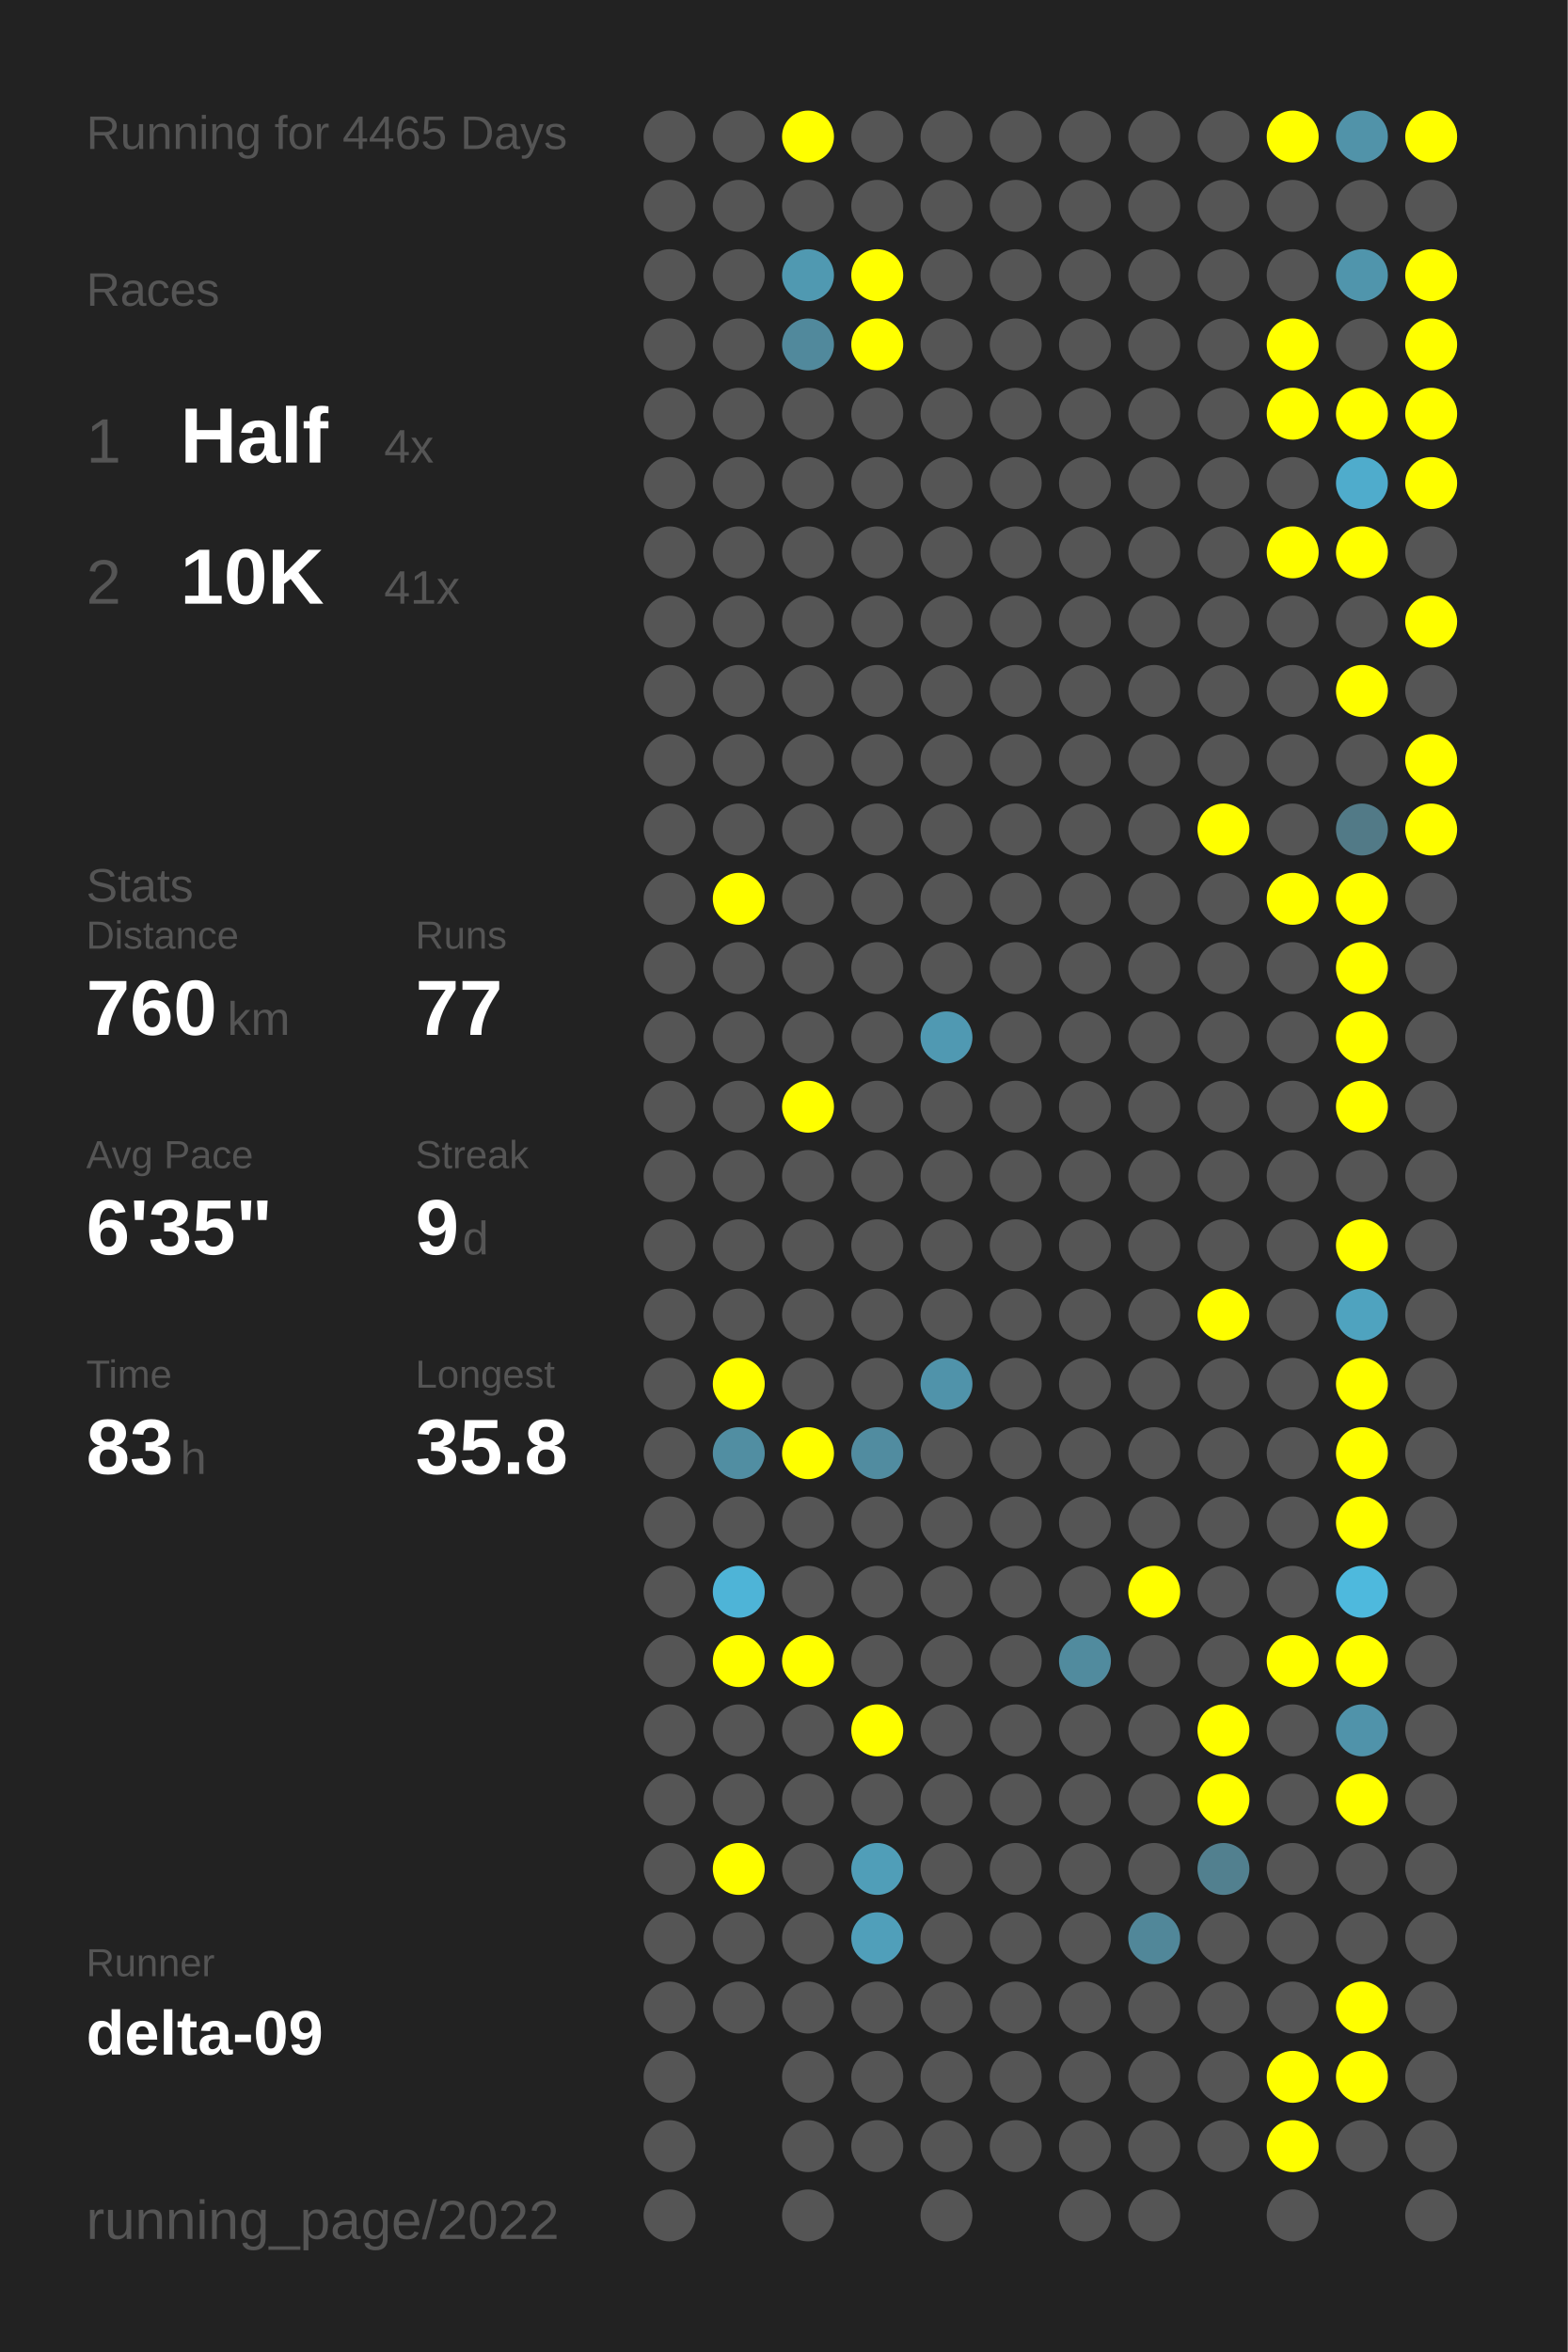
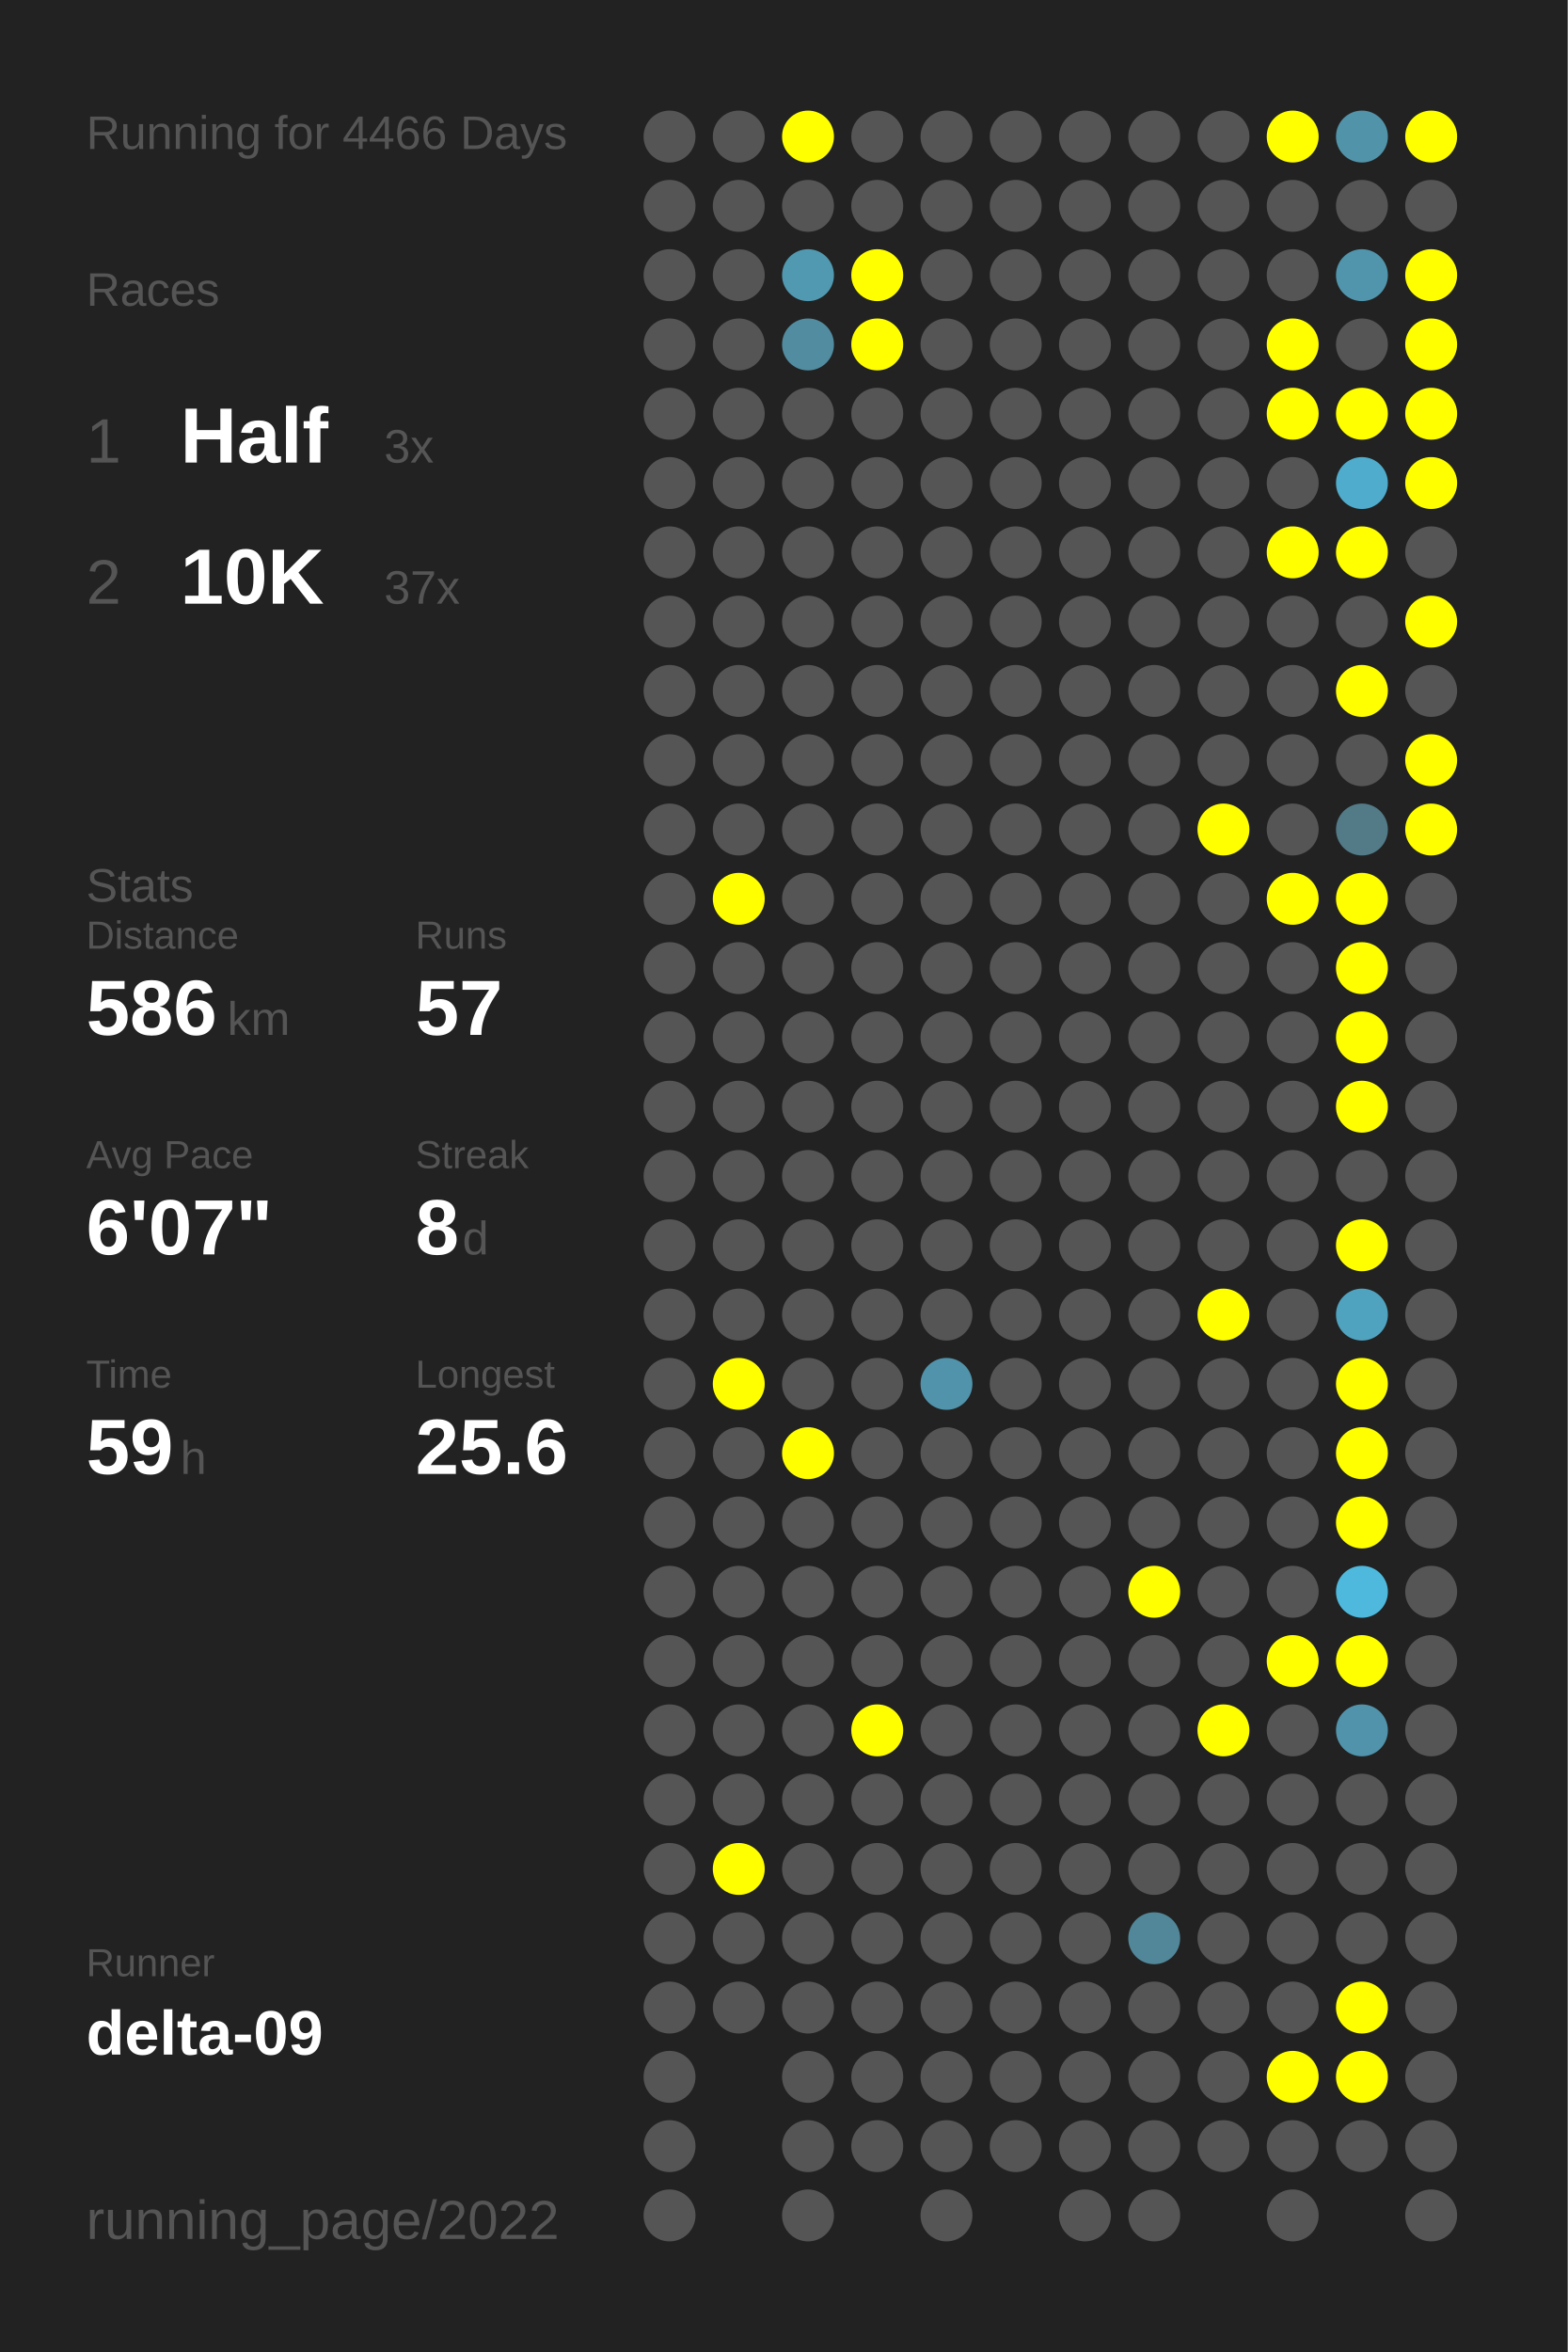
<svg xmlns="http://www.w3.org/2000/svg" baseProfile="full" height="300mm" version="1.1" viewBox="0,0,200,300" width="200mm">
  <defs />
  <rect fill="#222222" height="300" width="200" x="0" y="0" />
-   <text fill="#555555" style="font-size:6px; font-family:Arial;" x="11" y="19">Running for 4465 Days</text>
+   <text fill="#555555" style="font-size:6px; font-family:Arial;" x="11" y="19">Running for 4466 Days</text>
  <text fill="#555555" style="font-size:6px; font-family:Arial;" x="11" y="39">Races</text>
  <text fill="#555555" style="font-size:8px; font-family:Arial;" x="11" y="59">1</text>
  <text fill="#FFFFFF" style="font-size:10px; font-family:Arial; font-weight:bold;" x="23" y="59">Half</text>
-   <text fill="#555555" style="font-size:6px; font-family:Arial;" x="49" y="59">4x</text>
+   <text fill="#555555" style="font-size:6px; font-family:Arial;" x="49" y="59">3x</text>
  <text fill="#555555" style="font-size:8px; font-family:Arial;" x="11" y="77">2</text>
  <text fill="#FFFFFF" style="font-size:10px; font-family:Arial; font-weight:bold;" x="23" y="77">10K</text>
-   <text fill="#555555" style="font-size:6px; font-family:Arial;" x="49" y="77">41x</text>
+   <text fill="#555555" style="font-size:6px; font-family:Arial;" x="49" y="77">37x</text>
  <text fill="#555555" style="font-size:6px; font-family:Arial;" x="11" y="115">Stats</text>
  <text fill="#555555" style="font-size:5px; font-family:Arial;" x="11" y="121">Distance</text>
-   <text fill="#FFFFFF" style="font-size:10px; font-family:Arial; font-weight:bold;" x="11" y="132">760</text>
+   <text fill="#FFFFFF" style="font-size:10px; font-family:Arial; font-weight:bold;" x="11" y="132">586</text>
  <text fill="#555555" style="font-size:6px; font-family:Arial;" x="29" y="132">km</text>
  <text fill="#555555" style="font-size:5px; font-family:Arial;" x="53" y="121">Runs</text>
-   <text fill="#FFFFFF" style="font-size:10px; font-family:Arial; font-weight:bold;" x="53" y="132">77</text>
+   <text fill="#FFFFFF" style="font-size:10px; font-family:Arial; font-weight:bold;" x="53" y="132">57</text>
  <text fill="#555555" style="font-size:5px; font-family:Arial;" x="11" y="149">Avg Pace</text>
-   <text fill="#FFFFFF" style="font-size:10px; font-family:Arial; font-weight:bold;" x="11" y="160">6'35"</text>
+   <text fill="#FFFFFF" style="font-size:10px; font-family:Arial; font-weight:bold;" x="11" y="160">6'07"</text>
  <text fill="#555555" style="font-size:5px; font-family:Arial;" x="53" y="149">Streak</text>
-   <text fill="#FFFFFF" style="font-size:10px; font-family:Arial; font-weight:bold;" x="53" y="160">9</text>
+   <text fill="#FFFFFF" style="font-size:10px; font-family:Arial; font-weight:bold;" x="53" y="160">8</text>
  <text fill="#555555" style="font-size:6px; font-family:Arial;" x="59" y="160">d</text>
  <text fill="#555555" style="font-size:5px; font-family:Arial;" x="11" y="177">Time</text>
-   <text fill="#FFFFFF" style="font-size:10px; font-family:Arial; font-weight:bold;" x="11" y="188">83</text>
+   <text fill="#FFFFFF" style="font-size:10px; font-family:Arial; font-weight:bold;" x="11" y="188">59</text>
  <text fill="#555555" style="font-size:6px; font-family:Arial;" x="23" y="188">h</text>
  <text fill="#555555" style="font-size:5px; font-family:Arial;" x="53" y="177">Longest</text>
-   <text fill="#FFFFFF" style="font-size:10px; font-family:Arial; font-weight:bold;" x="53" y="188">35.8</text>
+   <text fill="#FFFFFF" style="font-size:10px; font-family:Arial; font-weight:bold;" x="53" y="188">25.6</text>
  <text fill="#555555" style="font-size:5px; font-family:Arial;" x="11" y="252.065">Runner</text>
  <text fill="#FFFFFF" style="font-size:8px; font-family:Arial; font-weight:bold;" x="11" y="262.065">delta-09</text>
  <text fill="#555555" style="font-size:7px; font-family:Arial;" x="11" y="285.581">running_page/2022</text>
  <circle cx="85.417" cy="17.419" fill="#555555" r="3.312" />
  <circle cx="85.417" cy="26.258" fill="#555555" r="3.312" />
  <circle cx="85.417" cy="35.097" fill="#555555" r="3.312" />
  <circle cx="85.417" cy="43.935" fill="#555555" r="3.312" />
  <circle cx="85.417" cy="52.774" fill="#555555" r="3.312" />
  <circle cx="85.417" cy="61.613" fill="#555555" r="3.312" />
  <circle cx="85.417" cy="70.452" fill="#555555" r="3.312" />
  <circle cx="85.417" cy="79.29" fill="#555555" r="3.312" />
  <circle cx="85.417" cy="88.129" fill="#555555" r="3.312" />
  <circle cx="85.417" cy="96.968" fill="#555555" r="3.312" />
  <circle cx="85.417" cy="105.806" fill="#555555" r="3.312" />
  <circle cx="85.417" cy="114.645" fill="#555555" r="3.312" />
  <circle cx="85.417" cy="123.484" fill="#555555" r="3.312" />
  <circle cx="85.417" cy="132.323" fill="#555555" r="3.312" />
  <circle cx="85.417" cy="141.161" fill="#555555" r="3.312" />
  <circle cx="85.417" cy="150" fill="#555555" r="3.312" />
  <circle cx="85.417" cy="158.839" fill="#555555" r="3.312" />
  <circle cx="85.417" cy="167.677" fill="#555555" r="3.312" />
  <circle cx="85.417" cy="176.516" fill="#555555" r="3.312" />
  <circle cx="85.417" cy="185.355" fill="#555555" r="3.312" />
  <circle cx="85.417" cy="194.194" fill="#555555" r="3.312" />
  <circle cx="85.417" cy="203.032" fill="#555555" r="3.312" />
  <circle cx="85.417" cy="211.871" fill="#555555" r="3.312" />
  <circle cx="85.417" cy="220.71" fill="#555555" r="3.312" />
  <circle cx="85.417" cy="229.548" fill="#555555" r="3.312" />
  <circle cx="85.417" cy="238.387" fill="#555555" r="3.312" />
  <circle cx="85.417" cy="247.226" fill="#555555" r="3.312" />
  <circle cx="85.417" cy="256.065" fill="#555555" r="3.312" />
  <circle cx="85.417" cy="264.903" fill="#555555" r="3.312" />
  <circle cx="85.417" cy="273.742" fill="#555555" r="3.312" />
  <circle cx="85.417" cy="282.581" fill="#555555" r="3.312" />
  <circle cx="94.25" cy="17.419" fill="#555555" r="3.312" />
  <circle cx="94.25" cy="26.258" fill="#555555" r="3.312" />
  <circle cx="94.25" cy="35.097" fill="#555555" r="3.312" />
  <circle cx="94.25" cy="43.935" fill="#555555" r="3.312" />
  <circle cx="94.25" cy="52.774" fill="#555555" r="3.312" />
  <circle cx="94.25" cy="61.613" fill="#555555" r="3.312" />
  <circle cx="94.25" cy="70.452" fill="#555555" r="3.312" />
  <circle cx="94.25" cy="79.29" fill="#555555" r="3.312" />
  <circle cx="94.25" cy="88.129" fill="#555555" r="3.312" />
  <circle cx="94.25" cy="96.968" fill="#555555" r="3.312" />
  <circle cx="94.25" cy="105.806" fill="#555555" r="3.312" />
  <circle cx="94.25" cy="114.645" fill="#FFFF00" r="3.312" />
  <circle cx="94.25" cy="123.484" fill="#555555" r="3.312" />
  <circle cx="94.25" cy="132.323" fill="#555555" r="3.312" />
  <circle cx="94.25" cy="141.161" fill="#555555" r="3.312" />
  <circle cx="94.25" cy="150" fill="#555555" r="3.312" />
  <circle cx="94.25" cy="158.839" fill="#555555" r="3.312" />
  <circle cx="94.25" cy="167.677" fill="#555555" r="3.312" />
  <circle cx="94.25" cy="176.516" fill="#FFFF00" r="3.312" />
-   <circle cx="94.25" cy="185.355" fill="#518ea2" r="3.312" />
+   <circle cx="94.25" cy="185.355" fill="#555555" r="3.312" />
  <circle cx="94.25" cy="194.194" fill="#555555" r="3.312" />
-   <circle cx="94.25" cy="203.032" fill="#4eb4d7" r="3.312" />
-   <circle cx="94.25" cy="211.871" fill="#FFFF00" r="3.312" />
+   <circle cx="94.25" cy="203.032" fill="#555555" r="3.312" />
+   <circle cx="94.25" cy="211.871" fill="#555555" r="3.312" />
  <circle cx="94.25" cy="220.71" fill="#555555" r="3.312" />
  <circle cx="94.25" cy="229.548" fill="#555555" r="3.312" />
  <circle cx="94.25" cy="238.387" fill="#FFFF00" r="3.312" />
  <circle cx="94.25" cy="247.226" fill="#555555" r="3.312" />
  <circle cx="94.25" cy="256.065" fill="#555555" r="3.312" />
  <circle cx="103.083" cy="17.419" fill="#FFFF00" r="3.312" />
  <circle cx="103.083" cy="26.258" fill="#555555" r="3.312" />
  <circle cx="103.083" cy="35.097" fill="#5099b1" r="3.312" />
-   <circle cx="103.083" cy="43.935" fill="#51899c" r="3.312" />
+   <circle cx="103.083" cy="43.935" fill="#518ca0" r="3.312" />
  <circle cx="103.083" cy="52.774" fill="#555555" r="3.312" />
  <circle cx="103.083" cy="61.613" fill="#555555" r="3.312" />
  <circle cx="103.083" cy="70.452" fill="#555555" r="3.312" />
  <circle cx="103.083" cy="79.29" fill="#555555" r="3.312" />
  <circle cx="103.083" cy="88.129" fill="#555555" r="3.312" />
  <circle cx="103.083" cy="96.968" fill="#555555" r="3.312" />
  <circle cx="103.083" cy="105.806" fill="#555555" r="3.312" />
  <circle cx="103.083" cy="114.645" fill="#555555" r="3.312" />
  <circle cx="103.083" cy="123.484" fill="#555555" r="3.312" />
  <circle cx="103.083" cy="132.323" fill="#555555" r="3.312" />
-   <circle cx="103.083" cy="141.161" fill="#FFFF00" r="3.312" />
+   <circle cx="103.083" cy="141.161" fill="#555555" r="3.312" />
  <circle cx="103.083" cy="150" fill="#555555" r="3.312" />
  <circle cx="103.083" cy="158.839" fill="#555555" r="3.312" />
  <circle cx="103.083" cy="167.677" fill="#555555" r="3.312" />
  <circle cx="103.083" cy="176.516" fill="#555555" r="3.312" />
  <circle cx="103.083" cy="185.355" fill="#FFFF00" r="3.312" />
  <circle cx="103.083" cy="194.194" fill="#555555" r="3.312" />
  <circle cx="103.083" cy="203.032" fill="#555555" r="3.312" />
-   <circle cx="103.083" cy="211.871" fill="#FFFF00" r="3.312" />
+   <circle cx="103.083" cy="211.871" fill="#555555" r="3.312" />
  <circle cx="103.083" cy="220.71" fill="#555555" r="3.312" />
  <circle cx="103.083" cy="229.548" fill="#555555" r="3.312" />
  <circle cx="103.083" cy="238.387" fill="#555555" r="3.312" />
  <circle cx="103.083" cy="247.226" fill="#555555" r="3.312" />
  <circle cx="103.083" cy="256.065" fill="#555555" r="3.312" />
  <circle cx="103.083" cy="264.903" fill="#555555" r="3.312" />
  <circle cx="103.083" cy="273.742" fill="#555555" r="3.312" />
  <circle cx="103.083" cy="282.581" fill="#555555" r="3.312" />
  <circle cx="111.917" cy="17.419" fill="#555555" r="3.312" />
  <circle cx="111.917" cy="26.258" fill="#555555" r="3.312" />
  <circle cx="111.917" cy="35.097" fill="#FFFF00" r="3.312" />
  <circle cx="111.917" cy="43.935" fill="#FFFF00" r="3.312" />
  <circle cx="111.917" cy="52.774" fill="#555555" r="3.312" />
  <circle cx="111.917" cy="61.613" fill="#555555" r="3.312" />
  <circle cx="111.917" cy="70.452" fill="#555555" r="3.312" />
  <circle cx="111.917" cy="79.29" fill="#555555" r="3.312" />
  <circle cx="111.917" cy="88.129" fill="#555555" r="3.312" />
  <circle cx="111.917" cy="96.968" fill="#555555" r="3.312" />
  <circle cx="111.917" cy="105.806" fill="#555555" r="3.312" />
  <circle cx="111.917" cy="114.645" fill="#555555" r="3.312" />
  <circle cx="111.917" cy="123.484" fill="#555555" r="3.312" />
  <circle cx="111.917" cy="132.323" fill="#555555" r="3.312" />
  <circle cx="111.917" cy="141.161" fill="#555555" r="3.312" />
  <circle cx="111.917" cy="150" fill="#555555" r="3.312" />
  <circle cx="111.917" cy="158.839" fill="#555555" r="3.312" />
  <circle cx="111.917" cy="167.677" fill="#555555" r="3.312" />
  <circle cx="111.917" cy="176.516" fill="#555555" r="3.312" />
-   <circle cx="111.917" cy="185.355" fill="#518ca0" r="3.312" />
+   <circle cx="111.917" cy="185.355" fill="#555555" r="3.312" />
  <circle cx="111.917" cy="194.194" fill="#555555" r="3.312" />
  <circle cx="111.917" cy="203.032" fill="#555555" r="3.312" />
  <circle cx="111.917" cy="211.871" fill="#555555" r="3.312" />
  <circle cx="111.917" cy="220.71" fill="#FFFF00" r="3.312" />
  <circle cx="111.917" cy="229.548" fill="#555555" r="3.312" />
-   <circle cx="111.917" cy="238.387" fill="#509eb8" r="3.312" />
-   <circle cx="111.917" cy="247.226" fill="#509fba" r="3.312" />
+   <circle cx="111.917" cy="238.387" fill="#555555" r="3.312" />
+   <circle cx="111.917" cy="247.226" fill="#555555" r="3.312" />
  <circle cx="111.917" cy="256.065" fill="#555555" r="3.312" />
  <circle cx="111.917" cy="264.903" fill="#555555" r="3.312" />
  <circle cx="111.917" cy="273.742" fill="#555555" r="3.312" />
  <circle cx="120.75" cy="17.419" fill="#555555" r="3.312" />
  <circle cx="120.75" cy="26.258" fill="#555555" r="3.312" />
  <circle cx="120.75" cy="35.097" fill="#555555" r="3.312" />
  <circle cx="120.75" cy="43.935" fill="#555555" r="3.312" />
  <circle cx="120.75" cy="52.774" fill="#555555" r="3.312" />
  <circle cx="120.75" cy="61.613" fill="#555555" r="3.312" />
  <circle cx="120.75" cy="70.452" fill="#555555" r="3.312" />
  <circle cx="120.75" cy="79.29" fill="#555555" r="3.312" />
  <circle cx="120.75" cy="88.129" fill="#555555" r="3.312" />
  <circle cx="120.75" cy="96.968" fill="#555555" r="3.312" />
  <circle cx="120.75" cy="105.806" fill="#555555" r="3.312" />
  <circle cx="120.75" cy="114.645" fill="#555555" r="3.312" />
  <circle cx="120.75" cy="123.484" fill="#555555" r="3.312" />
-   <circle cx="120.75" cy="132.323" fill="#5099b2" r="3.312" />
+   <circle cx="120.75" cy="132.323" fill="#555555" r="3.312" />
  <circle cx="120.75" cy="141.161" fill="#555555" r="3.312" />
  <circle cx="120.75" cy="150" fill="#555555" r="3.312" />
  <circle cx="120.75" cy="158.839" fill="#555555" r="3.312" />
  <circle cx="120.75" cy="167.677" fill="#555555" r="3.312" />
  <circle cx="120.75" cy="176.516" fill="#5093aa" r="3.312" />
  <circle cx="120.75" cy="185.355" fill="#555555" r="3.312" />
  <circle cx="120.75" cy="194.194" fill="#555555" r="3.312" />
  <circle cx="120.75" cy="203.032" fill="#555555" r="3.312" />
  <circle cx="120.75" cy="211.871" fill="#555555" r="3.312" />
  <circle cx="120.75" cy="220.71" fill="#555555" r="3.312" />
  <circle cx="120.75" cy="229.548" fill="#555555" r="3.312" />
  <circle cx="120.75" cy="238.387" fill="#555555" r="3.312" />
  <circle cx="120.75" cy="247.226" fill="#555555" r="3.312" />
  <circle cx="120.75" cy="256.065" fill="#555555" r="3.312" />
  <circle cx="120.75" cy="264.903" fill="#555555" r="3.312" />
  <circle cx="120.75" cy="273.742" fill="#555555" r="3.312" />
  <circle cx="120.75" cy="282.581" fill="#555555" r="3.312" />
  <circle cx="129.583" cy="17.419" fill="#555555" r="3.312" />
  <circle cx="129.583" cy="26.258" fill="#555555" r="3.312" />
  <circle cx="129.583" cy="35.097" fill="#555555" r="3.312" />
  <circle cx="129.583" cy="43.935" fill="#555555" r="3.312" />
  <circle cx="129.583" cy="52.774" fill="#555555" r="3.312" />
  <circle cx="129.583" cy="61.613" fill="#555555" r="3.312" />
  <circle cx="129.583" cy="70.452" fill="#555555" r="3.312" />
  <circle cx="129.583" cy="79.29" fill="#555555" r="3.312" />
  <circle cx="129.583" cy="88.129" fill="#555555" r="3.312" />
  <circle cx="129.583" cy="96.968" fill="#555555" r="3.312" />
  <circle cx="129.583" cy="105.806" fill="#555555" r="3.312" />
  <circle cx="129.583" cy="114.645" fill="#555555" r="3.312" />
  <circle cx="129.583" cy="123.484" fill="#555555" r="3.312" />
  <circle cx="129.583" cy="132.323" fill="#555555" r="3.312" />
  <circle cx="129.583" cy="141.161" fill="#555555" r="3.312" />
  <circle cx="129.583" cy="150" fill="#555555" r="3.312" />
  <circle cx="129.583" cy="158.839" fill="#555555" r="3.312" />
  <circle cx="129.583" cy="167.677" fill="#555555" r="3.312" />
  <circle cx="129.583" cy="176.516" fill="#555555" r="3.312" />
  <circle cx="129.583" cy="185.355" fill="#555555" r="3.312" />
  <circle cx="129.583" cy="194.194" fill="#555555" r="3.312" />
  <circle cx="129.583" cy="203.032" fill="#555555" r="3.312" />
  <circle cx="129.583" cy="211.871" fill="#555555" r="3.312" />
  <circle cx="129.583" cy="220.71" fill="#555555" r="3.312" />
  <circle cx="129.583" cy="229.548" fill="#555555" r="3.312" />
  <circle cx="129.583" cy="238.387" fill="#555555" r="3.312" />
  <circle cx="129.583" cy="247.226" fill="#555555" r="3.312" />
  <circle cx="129.583" cy="256.065" fill="#555555" r="3.312" />
  <circle cx="129.583" cy="264.903" fill="#555555" r="3.312" />
  <circle cx="129.583" cy="273.742" fill="#555555" r="3.312" />
  <circle cx="138.417" cy="17.419" fill="#555555" r="3.312" />
  <circle cx="138.417" cy="26.258" fill="#555555" r="3.312" />
  <circle cx="138.417" cy="35.097" fill="#555555" r="3.312" />
  <circle cx="138.417" cy="43.935" fill="#555555" r="3.312" />
  <circle cx="138.417" cy="52.774" fill="#555555" r="3.312" />
  <circle cx="138.417" cy="61.613" fill="#555555" r="3.312" />
  <circle cx="138.417" cy="70.452" fill="#555555" r="3.312" />
  <circle cx="138.417" cy="79.29" fill="#555555" r="3.312" />
  <circle cx="138.417" cy="88.129" fill="#555555" r="3.312" />
  <circle cx="138.417" cy="96.968" fill="#555555" r="3.312" />
  <circle cx="138.417" cy="105.806" fill="#555555" r="3.312" />
  <circle cx="138.417" cy="114.645" fill="#555555" r="3.312" />
  <circle cx="138.417" cy="123.484" fill="#555555" r="3.312" />
  <circle cx="138.417" cy="132.323" fill="#555555" r="3.312" />
  <circle cx="138.417" cy="141.161" fill="#555555" r="3.312" />
  <circle cx="138.417" cy="150" fill="#555555" r="3.312" />
  <circle cx="138.417" cy="158.839" fill="#555555" r="3.312" />
  <circle cx="138.417" cy="167.677" fill="#555555" r="3.312" />
  <circle cx="138.417" cy="176.516" fill="#555555" r="3.312" />
  <circle cx="138.417" cy="185.355" fill="#555555" r="3.312" />
  <circle cx="138.417" cy="194.194" fill="#555555" r="3.312" />
  <circle cx="138.417" cy="203.032" fill="#555555" r="3.312" />
-   <circle cx="138.417" cy="211.871" fill="#518b9e" r="3.312" />
+   <circle cx="138.417" cy="211.871" fill="#555555" r="3.312" />
  <circle cx="138.417" cy="220.71" fill="#555555" r="3.312" />
  <circle cx="138.417" cy="229.548" fill="#555555" r="3.312" />
  <circle cx="138.417" cy="238.387" fill="#555555" r="3.312" />
  <circle cx="138.417" cy="247.226" fill="#555555" r="3.312" />
  <circle cx="138.417" cy="256.065" fill="#555555" r="3.312" />
  <circle cx="138.417" cy="264.903" fill="#555555" r="3.312" />
  <circle cx="138.417" cy="273.742" fill="#555555" r="3.312" />
  <circle cx="138.417" cy="282.581" fill="#555555" r="3.312" />
  <circle cx="147.25" cy="17.419" fill="#555555" r="3.312" />
  <circle cx="147.25" cy="26.258" fill="#555555" r="3.312" />
  <circle cx="147.25" cy="35.097" fill="#555555" r="3.312" />
  <circle cx="147.25" cy="43.935" fill="#555555" r="3.312" />
  <circle cx="147.25" cy="52.774" fill="#555555" r="3.312" />
  <circle cx="147.25" cy="61.613" fill="#555555" r="3.312" />
  <circle cx="147.25" cy="70.452" fill="#555555" r="3.312" />
  <circle cx="147.25" cy="79.29" fill="#555555" r="3.312" />
  <circle cx="147.25" cy="88.129" fill="#555555" r="3.312" />
  <circle cx="147.25" cy="96.968" fill="#555555" r="3.312" />
  <circle cx="147.25" cy="105.806" fill="#555555" r="3.312" />
  <circle cx="147.25" cy="114.645" fill="#555555" r="3.312" />
  <circle cx="147.25" cy="123.484" fill="#555555" r="3.312" />
  <circle cx="147.25" cy="132.323" fill="#555555" r="3.312" />
  <circle cx="147.25" cy="141.161" fill="#555555" r="3.312" />
  <circle cx="147.25" cy="150" fill="#555555" r="3.312" />
  <circle cx="147.25" cy="158.839" fill="#555555" r="3.312" />
  <circle cx="147.25" cy="167.677" fill="#555555" r="3.312" />
  <circle cx="147.25" cy="176.516" fill="#555555" r="3.312" />
  <circle cx="147.25" cy="185.355" fill="#555555" r="3.312" />
  <circle cx="147.25" cy="194.194" fill="#555555" r="3.312" />
  <circle cx="147.25" cy="203.032" fill="#FFFF00" r="3.312" />
  <circle cx="147.25" cy="211.871" fill="#555555" r="3.312" />
  <circle cx="147.25" cy="220.71" fill="#555555" r="3.312" />
  <circle cx="147.25" cy="229.548" fill="#555555" r="3.312" />
  <circle cx="147.25" cy="238.387" fill="#555555" r="3.312" />
  <circle cx="147.25" cy="247.226" fill="#518799" r="3.312" />
  <circle cx="147.25" cy="256.065" fill="#555555" r="3.312" />
  <circle cx="147.25" cy="264.903" fill="#555555" r="3.312" />
  <circle cx="147.25" cy="273.742" fill="#555555" r="3.312" />
  <circle cx="147.25" cy="282.581" fill="#555555" r="3.312" />
  <circle cx="156.083" cy="17.419" fill="#555555" r="3.312" />
  <circle cx="156.083" cy="26.258" fill="#555555" r="3.312" />
  <circle cx="156.083" cy="35.097" fill="#555555" r="3.312" />
  <circle cx="156.083" cy="43.935" fill="#555555" r="3.312" />
  <circle cx="156.083" cy="52.774" fill="#555555" r="3.312" />
  <circle cx="156.083" cy="61.613" fill="#555555" r="3.312" />
  <circle cx="156.083" cy="70.452" fill="#555555" r="3.312" />
  <circle cx="156.083" cy="79.29" fill="#555555" r="3.312" />
  <circle cx="156.083" cy="88.129" fill="#555555" r="3.312" />
  <circle cx="156.083" cy="96.968" fill="#555555" r="3.312" />
  <circle cx="156.083" cy="105.806" fill="#FFFF00" r="3.312" />
  <circle cx="156.083" cy="114.645" fill="#555555" r="3.312" />
  <circle cx="156.083" cy="123.484" fill="#555555" r="3.312" />
  <circle cx="156.083" cy="132.323" fill="#555555" r="3.312" />
  <circle cx="156.083" cy="141.161" fill="#555555" r="3.312" />
  <circle cx="156.083" cy="150" fill="#555555" r="3.312" />
  <circle cx="156.083" cy="158.839" fill="#555555" r="3.312" />
  <circle cx="156.083" cy="167.677" fill="#FFFF00" r="3.312" />
  <circle cx="156.083" cy="176.516" fill="#555555" r="3.312" />
  <circle cx="156.083" cy="185.355" fill="#555555" r="3.312" />
  <circle cx="156.083" cy="194.194" fill="#555555" r="3.312" />
  <circle cx="156.083" cy="203.032" fill="#555555" r="3.312" />
  <circle cx="156.083" cy="211.871" fill="#555555" r="3.312" />
  <circle cx="156.083" cy="220.71" fill="#FFFF00" r="3.312" />
-   <circle cx="156.083" cy="229.548" fill="#FFFF00" r="3.312" />
-   <circle cx="156.083" cy="238.387" fill="#52808f" r="3.312" />
+   <circle cx="156.083" cy="229.548" fill="#555555" r="3.312" />
+   <circle cx="156.083" cy="238.387" fill="#555555" r="3.312" />
  <circle cx="156.083" cy="247.226" fill="#555555" r="3.312" />
  <circle cx="156.083" cy="256.065" fill="#555555" r="3.312" />
  <circle cx="156.083" cy="264.903" fill="#555555" r="3.312" />
  <circle cx="156.083" cy="273.742" fill="#555555" r="3.312" />
  <circle cx="164.917" cy="17.419" fill="#FFFF00" r="3.312" />
  <circle cx="164.917" cy="26.258" fill="#555555" r="3.312" />
  <circle cx="164.917" cy="35.097" fill="#555555" r="3.312" />
  <circle cx="164.917" cy="43.935" fill="#FFFF00" r="3.312" />
  <circle cx="164.917" cy="52.774" fill="#FFFF00" r="3.312" />
  <circle cx="164.917" cy="61.613" fill="#555555" r="3.312" />
  <circle cx="164.917" cy="70.452" fill="#FFFF00" r="3.312" />
  <circle cx="164.917" cy="79.29" fill="#555555" r="3.312" />
  <circle cx="164.917" cy="88.129" fill="#555555" r="3.312" />
  <circle cx="164.917" cy="96.968" fill="#555555" r="3.312" />
  <circle cx="164.917" cy="105.806" fill="#555555" r="3.312" />
  <circle cx="164.917" cy="114.645" fill="#FFFF00" r="3.312" />
  <circle cx="164.917" cy="123.484" fill="#555555" r="3.312" />
  <circle cx="164.917" cy="132.323" fill="#555555" r="3.312" />
  <circle cx="164.917" cy="141.161" fill="#555555" r="3.312" />
  <circle cx="164.917" cy="150" fill="#555555" r="3.312" />
  <circle cx="164.917" cy="158.839" fill="#555555" r="3.312" />
  <circle cx="164.917" cy="167.677" fill="#555555" r="3.312" />
  <circle cx="164.917" cy="176.516" fill="#555555" r="3.312" />
  <circle cx="164.917" cy="185.355" fill="#555555" r="3.312" />
  <circle cx="164.917" cy="194.194" fill="#555555" r="3.312" />
  <circle cx="164.917" cy="203.032" fill="#555555" r="3.312" />
  <circle cx="164.917" cy="211.871" fill="#FFFF00" r="3.312" />
  <circle cx="164.917" cy="220.71" fill="#555555" r="3.312" />
  <circle cx="164.917" cy="229.548" fill="#555555" r="3.312" />
  <circle cx="164.917" cy="238.387" fill="#555555" r="3.312" />
  <circle cx="164.917" cy="247.226" fill="#555555" r="3.312" />
  <circle cx="164.917" cy="256.065" fill="#555555" r="3.312" />
  <circle cx="164.917" cy="264.903" fill="#FFFF00" r="3.312" />
-   <circle cx="164.917" cy="273.742" fill="#FFFF00" r="3.312" />
+   <circle cx="164.917" cy="273.742" fill="#555555" r="3.312" />
  <circle cx="164.917" cy="282.581" fill="#555555" r="3.312" />
  <circle cx="173.75" cy="17.419" fill="#5193a9" r="3.312" />
  <circle cx="173.75" cy="26.258" fill="#555555" r="3.312" />
  <circle cx="173.75" cy="35.097" fill="#5095ac" r="3.312" />
  <circle cx="173.75" cy="43.935" fill="#555555" r="3.312" />
  <circle cx="173.75" cy="52.774" fill="#FFFF00" r="3.312" />
  <circle cx="173.75" cy="61.613" fill="#4faccc" r="3.312" />
  <circle cx="173.75" cy="70.452" fill="#FFFF00" r="3.312" />
  <circle cx="173.75" cy="79.29" fill="#555555" r="3.312" />
  <circle cx="173.75" cy="88.129" fill="#FFFF00" r="3.312" />
  <circle cx="173.75" cy="96.968" fill="#555555" r="3.312" />
  <circle cx="173.75" cy="105.806" fill="#527a87" r="3.312" />
  <circle cx="173.75" cy="114.645" fill="#FFFF00" r="3.312" />
  <circle cx="173.75" cy="123.484" fill="#FFFF00" r="3.312" />
  <circle cx="173.75" cy="132.323" fill="#FFFF00" r="3.312" />
  <circle cx="173.75" cy="141.161" fill="#FFFF00" r="3.312" />
  <circle cx="173.75" cy="150" fill="#555555" r="3.312" />
  <circle cx="173.75" cy="158.839" fill="#FFFF00" r="3.312" />
  <circle cx="173.75" cy="167.677" fill="#4fa3bf" r="3.312" />
  <circle cx="173.75" cy="176.516" fill="#FFFF00" r="3.312" />
  <circle cx="173.75" cy="185.355" fill="#FFFF00" r="3.312" />
  <circle cx="173.75" cy="194.194" fill="#FFFF00" r="3.312" />
  <circle cx="173.75" cy="203.032" fill="#4eb9dd" r="3.312" />
  <circle cx="173.75" cy="211.871" fill="#FFFF00" r="3.312" />
  <circle cx="173.75" cy="220.71" fill="#5093aa" r="3.312" />
-   <circle cx="173.75" cy="229.548" fill="#FFFF00" r="3.312" />
+   <circle cx="173.75" cy="229.548" fill="#555555" r="3.312" />
  <circle cx="173.75" cy="238.387" fill="#555555" r="3.312" />
  <circle cx="173.75" cy="247.226" fill="#555555" r="3.312" />
  <circle cx="173.75" cy="256.065" fill="#FFFF00" r="3.312" />
  <circle cx="173.75" cy="264.903" fill="#FFFF00" r="3.312" />
  <circle cx="173.75" cy="273.742" fill="#555555" r="3.312" />
  <circle cx="182.583" cy="17.419" fill="#FFFF00" r="3.312" />
  <circle cx="182.583" cy="26.258" fill="#555555" r="3.312" />
  <circle cx="182.583" cy="35.097" fill="#FFFF00" r="3.312" />
  <circle cx="182.583" cy="43.935" fill="#FFFF00" r="3.312" />
  <circle cx="182.583" cy="52.774" fill="#FFFF00" r="3.312" />
  <circle cx="182.583" cy="61.613" fill="#FFFF00" r="3.312" />
  <circle cx="182.583" cy="70.452" fill="#555555" r="3.312" />
  <circle cx="182.583" cy="79.29" fill="#FFFF00" r="3.312" />
  <circle cx="182.583" cy="88.129" fill="#555555" r="3.312" />
  <circle cx="182.583" cy="96.968" fill="#FFFF00" r="3.312" />
  <circle cx="182.583" cy="105.806" fill="#FFFF00" r="3.312" />
  <circle cx="182.583" cy="114.645" fill="#555555" r="3.312" />
  <circle cx="182.583" cy="123.484" fill="#555555" r="3.312" />
  <circle cx="182.583" cy="132.323" fill="#555555" r="3.312" />
  <circle cx="182.583" cy="141.161" fill="#555555" r="3.312" />
  <circle cx="182.583" cy="150" fill="#555555" r="3.312" />
  <circle cx="182.583" cy="158.839" fill="#555555" r="3.312" />
  <circle cx="182.583" cy="167.677" fill="#555555" r="3.312" />
  <circle cx="182.583" cy="176.516" fill="#555555" r="3.312" />
  <circle cx="182.583" cy="185.355" fill="#555555" r="3.312" />
  <circle cx="182.583" cy="194.194" fill="#555555" r="3.312" />
  <circle cx="182.583" cy="203.032" fill="#555555" r="3.312" />
  <circle cx="182.583" cy="211.871" fill="#555555" r="3.312" />
  <circle cx="182.583" cy="220.71" fill="#555555" r="3.312" />
  <circle cx="182.583" cy="229.548" fill="#555555" r="3.312" />
  <circle cx="182.583" cy="238.387" fill="#555555" r="3.312" />
  <circle cx="182.583" cy="247.226" fill="#555555" r="3.312" />
  <circle cx="182.583" cy="256.065" fill="#555555" r="3.312" />
  <circle cx="182.583" cy="264.903" fill="#555555" r="3.312" />
  <circle cx="182.583" cy="273.742" fill="#555555" r="3.312" />
  <circle cx="182.583" cy="282.581" fill="#555555" r="3.312" />
</svg>
